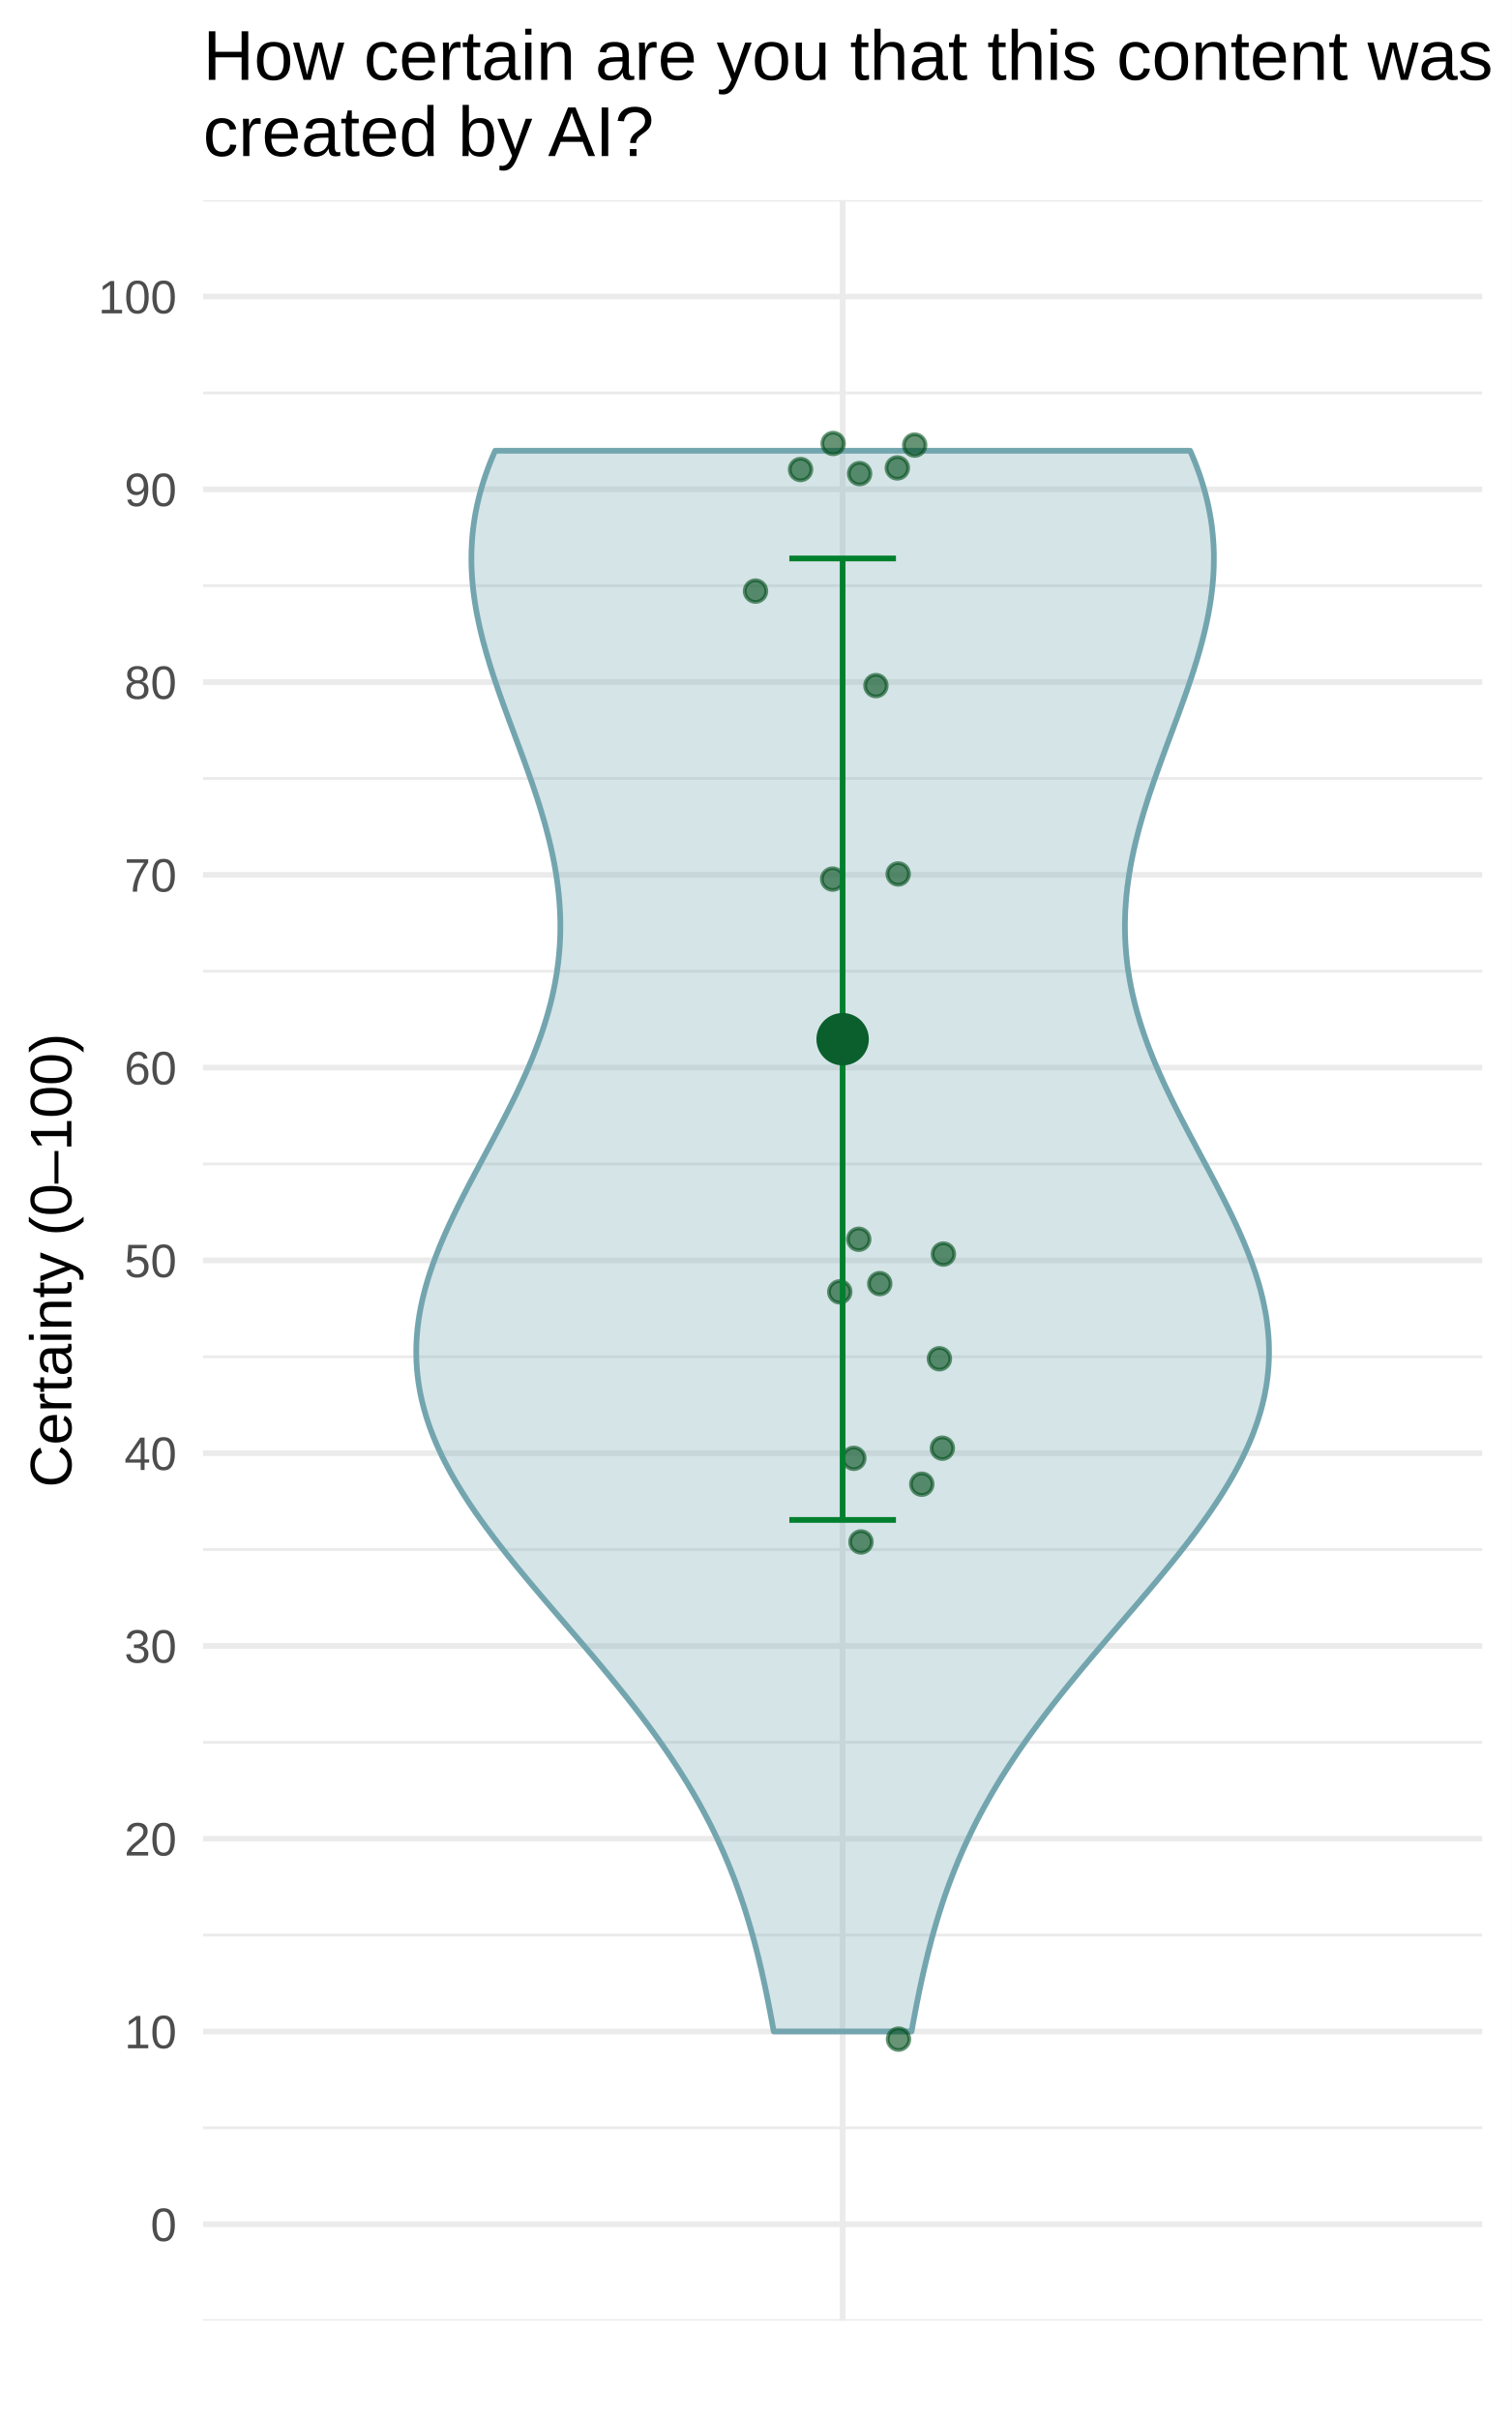
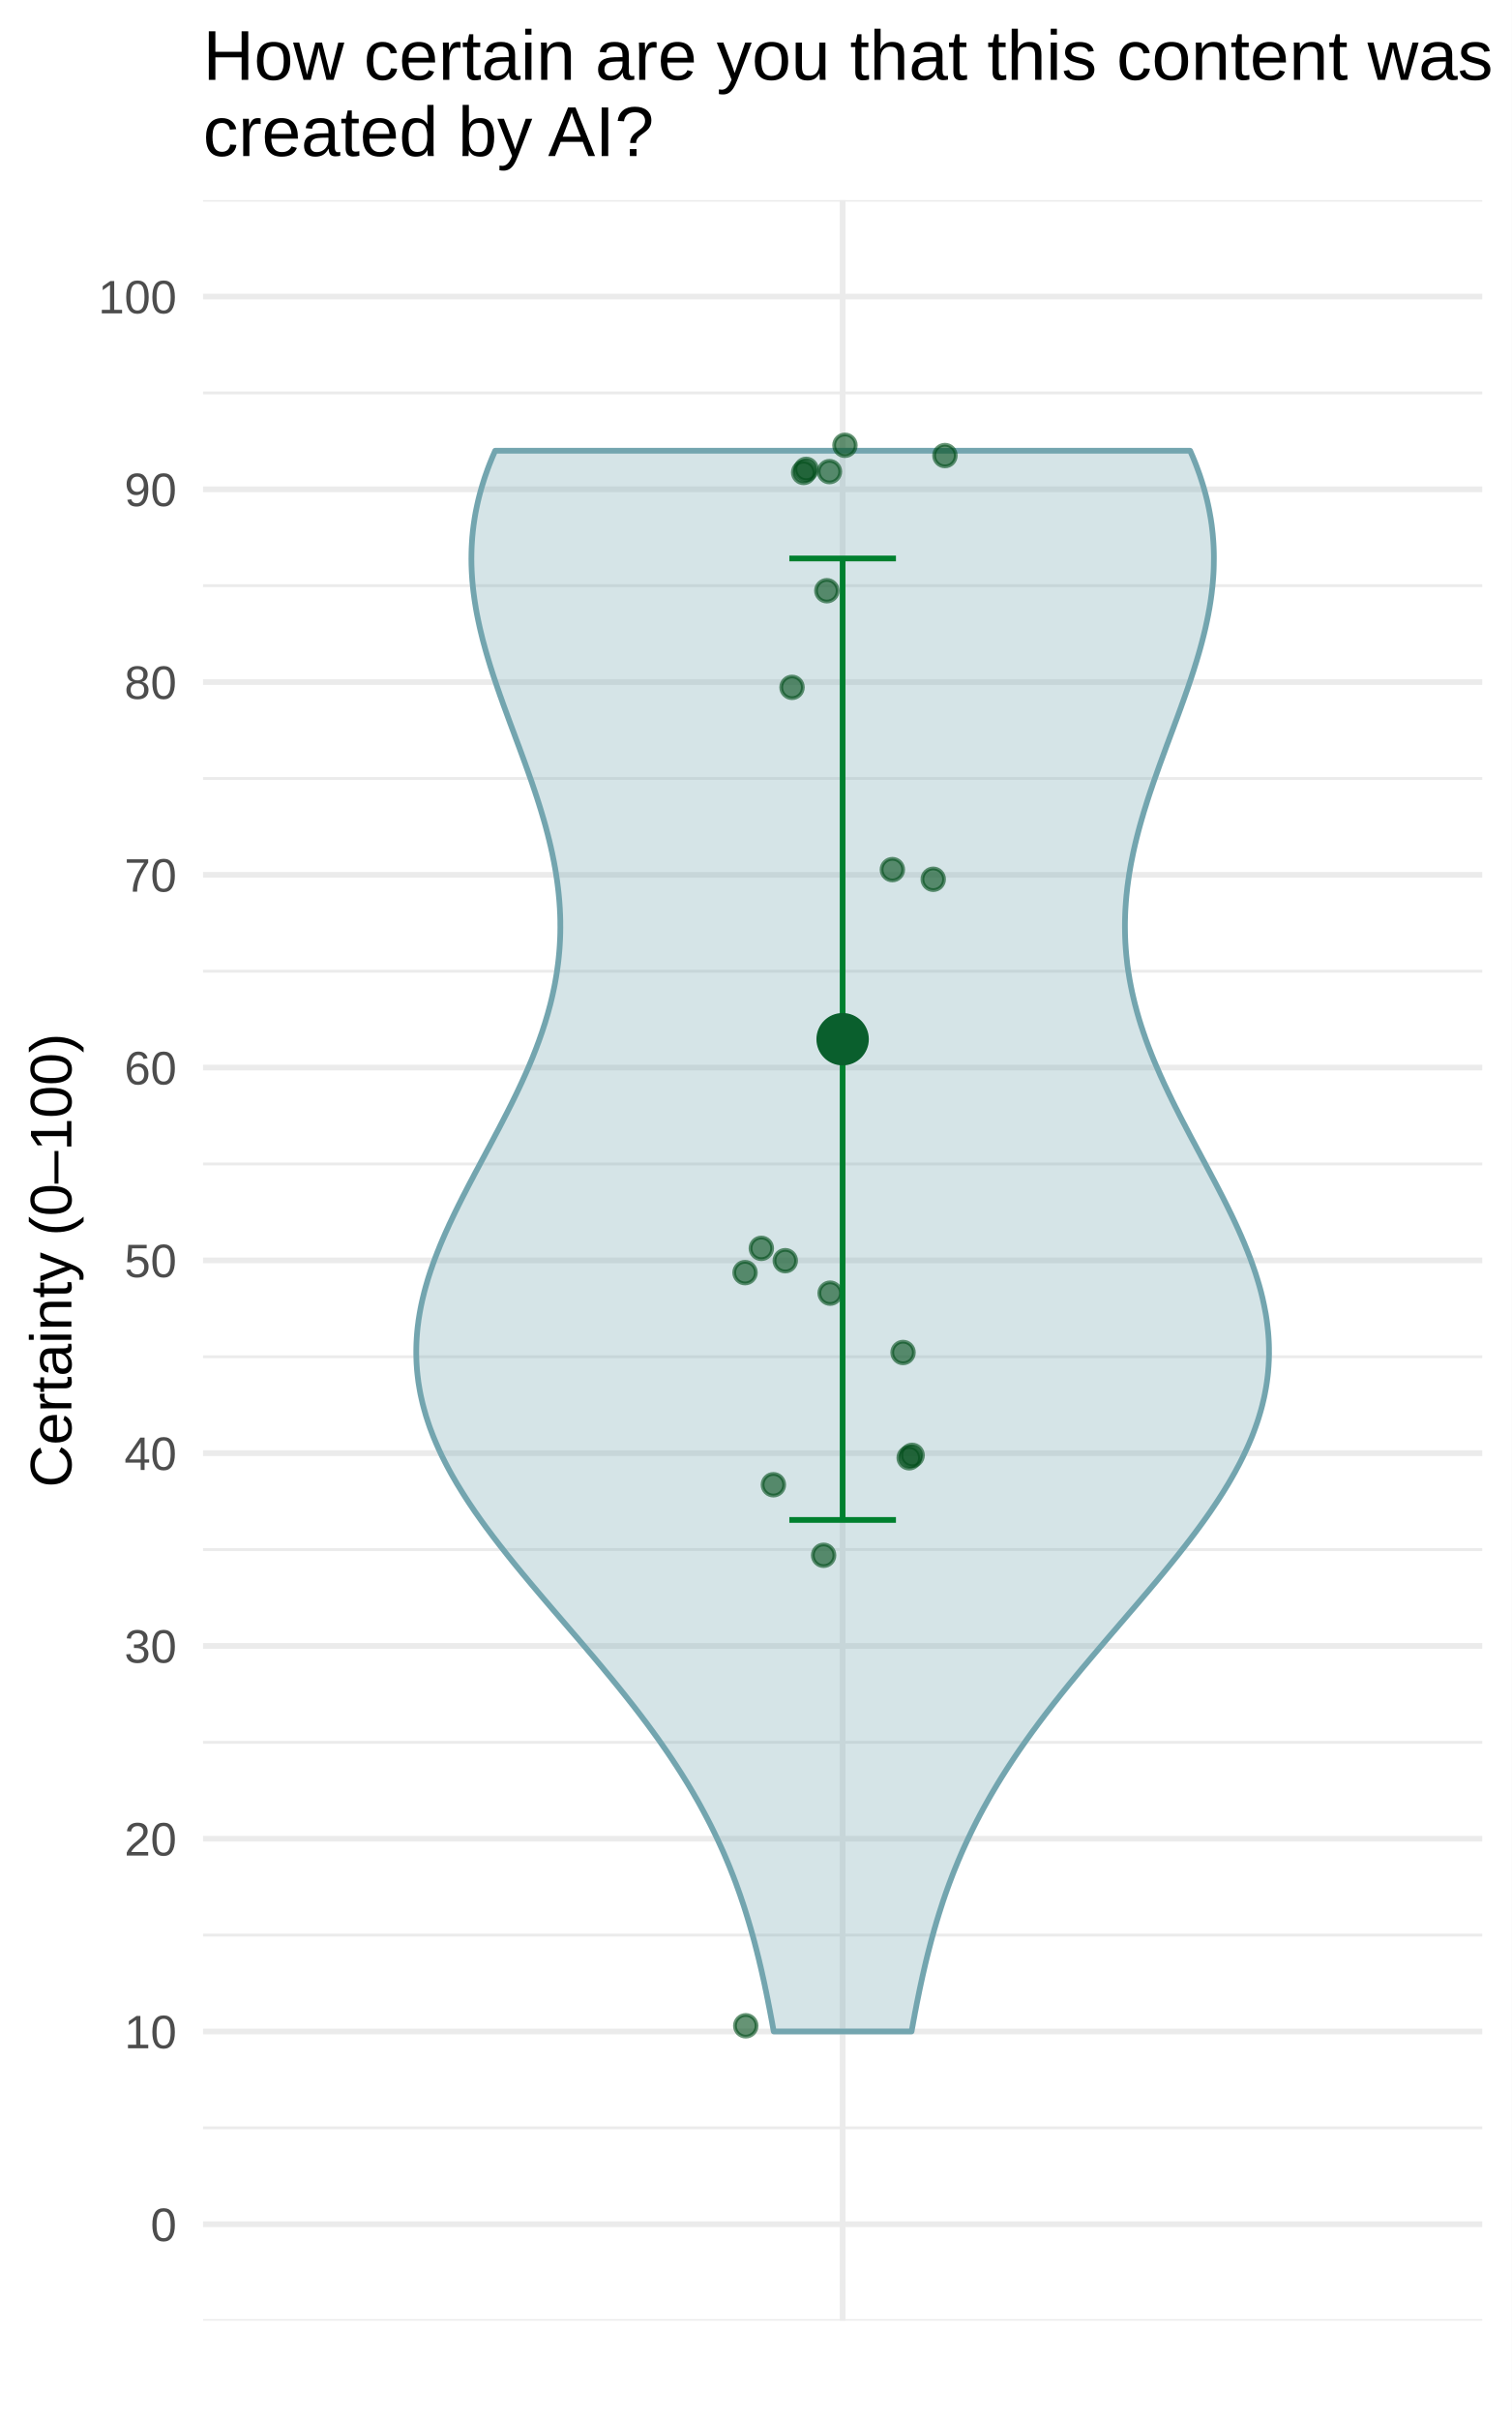
<svg xmlns="http://www.w3.org/2000/svg" width="360.00pt" height="576.00pt" viewBox="0 0 360.00 576.00">
  <g class="svglite">
    <defs>
      <style type="text/css">
    .svglite line, .svglite polyline, .svglite polygon, .svglite path, .svglite rect, .svglite circle {
      fill: none;
      stroke: #000000;
      stroke-linecap: round;
      stroke-linejoin: round;
      stroke-miterlimit: 10.00;
    }
    .svglite text {
      white-space: pre;
    }
    .svglite g.glyphgroup path {
      fill: inherit;
      stroke: none;
    }
  </style>
    </defs>
    <rect width="100%" height="100%" style="stroke: none; fill: #FFFFFF;" />
    <defs>
      <clipPath id="cpMC4wMHwzNjAuMDB8MC4wMHw1NzYuMDA=">
        <rect x="0.00" y="0.00" width="360.00" height="576.00" />
      </clipPath>
    </defs>
    <g clip-path="url(#cpMC4wMHwzNjAuMDB8MC4wMHw1NzYuMDA=)">
      <rect x="0" y="0.00" width="360.00" height="576.00" style="stroke-width: 1.36; stroke: none; fill: #FFFFFF;" />
    </g>
    <defs>
      <clipPath id="cpNDguMzZ8MzUzLjAzfDQ3LjY2fDU1Mi41Nw==">
        <rect x="48.36" y="47.66" width="304.67" height="504.91" />
      </clipPath>
    </defs>
    <g clip-path="url(#cpNDguMzZ8MzUzLjAzfDQ3LjY2fDU1Mi41Nw==)">
      <polyline points="48.36,552.57 353.03,552.57 " style="stroke-width: 0.68; stroke: #EBEBEB; stroke-linecap: butt;" />
      <polyline points="48.36,506.67 353.03,506.67 " style="stroke-width: 0.68; stroke: #EBEBEB; stroke-linecap: butt;" />
      <polyline points="48.36,460.77 353.03,460.77 " style="stroke-width: 0.68; stroke: #EBEBEB; stroke-linecap: butt;" />
      <polyline points="48.36,414.87 353.03,414.87 " style="stroke-width: 0.68; stroke: #EBEBEB; stroke-linecap: butt;" />
      <polyline points="48.36,368.97 353.03,368.97 " style="stroke-width: 0.68; stroke: #EBEBEB; stroke-linecap: butt;" />
      <polyline points="48.36,323.07 353.03,323.07 " style="stroke-width: 0.68; stroke: #EBEBEB; stroke-linecap: butt;" />
      <polyline points="48.36,277.16 353.03,277.16 " style="stroke-width: 0.68; stroke: #EBEBEB; stroke-linecap: butt;" />
      <polyline points="48.36,231.26 353.03,231.26 " style="stroke-width: 0.68; stroke: #EBEBEB; stroke-linecap: butt;" />
      <polyline points="48.36,185.36 353.03,185.36 " style="stroke-width: 0.68; stroke: #EBEBEB; stroke-linecap: butt;" />
      <polyline points="48.36,139.46 353.03,139.46 " style="stroke-width: 0.68; stroke: #EBEBEB; stroke-linecap: butt;" />
      <polyline points="48.36,93.56 353.03,93.56 " style="stroke-width: 0.68; stroke: #EBEBEB; stroke-linecap: butt;" />
      <polyline points="48.36,47.66 353.03,47.66 " style="stroke-width: 0.68; stroke: #EBEBEB; stroke-linecap: butt;" />
      <polyline points="48.36,529.62 353.03,529.62 " style="stroke-width: 1.36; stroke: #EBEBEB; stroke-linecap: butt;" />
      <polyline points="48.36,483.72 353.03,483.72 " style="stroke-width: 1.36; stroke: #EBEBEB; stroke-linecap: butt;" />
      <polyline points="48.36,437.82 353.03,437.82 " style="stroke-width: 1.36; stroke: #EBEBEB; stroke-linecap: butt;" />
      <polyline points="48.36,391.92 353.03,391.92 " style="stroke-width: 1.36; stroke: #EBEBEB; stroke-linecap: butt;" />
      <polyline points="48.36,346.02 353.03,346.02 " style="stroke-width: 1.36; stroke: #EBEBEB; stroke-linecap: butt;" />
      <polyline points="48.36,300.12 353.03,300.12 " style="stroke-width: 1.36; stroke: #EBEBEB; stroke-linecap: butt;" />
      <polyline points="48.36,254.21 353.03,254.21 " style="stroke-width: 1.36; stroke: #EBEBEB; stroke-linecap: butt;" />
      <polyline points="48.36,208.31 353.03,208.31 " style="stroke-width: 1.36; stroke: #EBEBEB; stroke-linecap: butt;" />
      <polyline points="48.36,162.41 353.03,162.41 " style="stroke-width: 1.36; stroke: #EBEBEB; stroke-linecap: butt;" />
      <polyline points="48.36,116.51 353.03,116.51 " style="stroke-width: 1.36; stroke: #EBEBEB; stroke-linecap: butt;" />
      <polyline points="48.36,70.61 353.03,70.61 " style="stroke-width: 1.36; stroke: #EBEBEB; stroke-linecap: butt;" />
      <polyline points="200.69,552.57 200.69,47.66 " style="stroke-width: 1.36; stroke: #EBEBEB; stroke-linecap: butt;" />
      <polygon points="184.28,483.72 184.14,482.98 184.01,482.25 183.88,481.51 183.74,480.77 183.60,480.04 183.46,479.30 183.32,478.56 183.18,477.83 183.03,477.09 182.89,476.35 182.74,475.62 182.59,474.88 182.44,474.14 182.28,473.41 182.13,472.67 181.97,471.93 181.81,471.20 181.64,470.46 181.48,469.73 181.31,468.99 181.14,468.25 180.96,467.52 180.79,466.78 180.61,466.04 180.42,465.31 180.24,464.57 180.05,463.83 179.86,463.10 179.67,462.36 179.47,461.62 179.27,460.89 179.06,460.15 178.85,459.41 178.64,458.68 178.42,457.94 178.20,457.20 177.98,456.47 177.75,455.73 177.52,454.99 177.29,454.26 177.05,453.52 176.80,452.78 176.55,452.05 176.30,451.31 176.04,450.57 175.78,449.84 175.51,449.10 175.25,448.36 174.97,447.63 174.69,446.89 174.40,446.15 174.11,445.42 173.82,444.68 173.52,443.95 173.21,443.21 172.90,442.47 172.59,441.74 172.27,441.00 171.94,440.26 171.61,439.53 171.27,438.79 170.93,438.05 170.58,437.32 170.23,436.58 169.87,435.84 169.51,435.11 169.14,434.37 168.76,433.63 168.38,432.90 167.99,432.16 167.60,431.42 167.20,430.69 166.80,429.95 166.39,429.21 165.98,428.48 165.55,427.74 165.13,427.00 164.70,426.27 164.26,425.53 163.82,424.79 163.37,424.06 162.91,423.32 162.45,422.58 161.99,421.85 161.51,421.11 161.04,420.37 160.55,419.64 160.07,418.90 159.57,418.16 159.08,417.43 158.57,416.69 158.06,415.96 157.55,415.22 157.03,414.48 156.51,413.75 155.97,413.01 155.44,412.27 154.90,411.54 154.36,410.80 153.81,410.06 153.25,409.33 152.70,408.59 152.13,407.85 151.57,407.12 151.00,406.38 150.42,405.64 149.84,404.91 149.26,404.17 148.67,403.43 148.08,402.70 147.49,401.96 146.89,401.22 146.29,400.49 145.69,399.75 145.08,399.01 144.47,398.28 143.86,397.54 143.25,396.80 142.63,396.07 142.01,395.33 141.39,394.59 140.77,393.86 140.14,393.12 139.52,392.38 138.89,391.65 138.26,390.91 137.63,390.17 137.00,389.44 136.36,388.70 135.73,387.97 135.10,387.23 134.46,386.49 133.83,385.76 133.20,385.02 132.56,384.28 131.93,383.55 131.30,382.81 130.67,382.07 130.04,381.34 129.41,380.60 128.78,379.86 128.16,379.13 127.54,378.39 126.91,377.65 126.30,376.92 125.68,376.18 125.07,375.44 124.45,374.71 123.85,373.97 123.24,373.23 122.64,372.50 122.04,371.76 121.45,371.02 120.86,370.29 120.28,369.55 119.70,368.81 119.12,368.08 118.55,367.34 117.98,366.60 117.42,365.87 116.87,365.13 116.32,364.39 115.77,363.66 115.23,362.92 114.70,362.19 114.18,361.45 113.66,360.71 113.14,359.98 112.64,359.24 112.14,358.50 111.65,357.77 111.17,357.03 110.69,356.29 110.23,355.56 109.77,354.82 109.32,354.08 108.87,353.35 108.44,352.61 108.01,351.87 107.59,351.14 107.18,350.40 106.78,349.66 106.39,348.93 106.01,348.19 105.64,347.45 105.27,346.72 104.92,345.98 104.57,345.24 104.25,344.51 103.92,343.77 103.61,343.03 103.30,342.30 103.01,341.56 102.73,340.82 102.45,340.09 102.19,339.35 101.94,338.61 101.70,337.88 101.46,337.14 101.25,336.40 101.04,335.67 100.84,334.93 100.74,334.54 100.65,334.20 100.48,333.46 100.31,332.72 100.15,331.99 100.01,331.25 99.88,330.51 99.76,329.78 99.64,329.04 99.55,328.30 99.46,327.57 99.38,326.83 99.31,326.09 99.26,325.36 99.21,324.62 99.18,323.88 99.16,323.15 99.14,322.41 99.14,321.67 99.15,320.94 99.17,320.20 99.20,319.46 99.24,318.73 99.29,317.99 99.35,317.25 99.42,316.52 99.50,315.78 99.60,315.04 99.69,314.31 99.81,313.57 99.93,312.83 100.06,312.10 100.20,311.36 100.35,310.62 100.51,309.89 100.68,309.15 100.86,308.42 101.04,307.68 101.24,306.94 101.44,306.21 101.66,305.47 101.87,304.73 102.10,304.00 102.34,303.26 102.58,302.52 102.84,301.79 103.09,301.05 103.36,300.31 103.63,299.58 103.92,298.84 104.20,298.10 104.50,297.37 104.79,296.63 105.10,295.89 105.26,295.52 105.41,295.16 105.73,294.42 106.05,293.68 106.38,292.95 106.72,292.21 107.05,291.47 107.40,290.74 107.75,290.00 108.10,289.26 108.45,288.53 108.82,287.79 109.18,287.05 109.55,286.32 109.92,285.58 110.29,284.84 110.67,284.11 111.05,283.37 111.43,282.63 111.81,281.90 112.20,281.16 112.59,280.43 112.97,279.69 113.36,278.95 113.76,278.22 114.15,277.48 114.54,276.74 114.93,276.01 115.33,275.27 115.72,274.53 116.11,273.80 116.51,273.06 116.90,272.32 117.29,271.59 117.68,270.85 118.07,270.11 118.46,269.38 118.85,268.64 119.23,267.90 119.61,267.17 119.99,266.43 120.37,265.69 120.75,264.96 121.12,264.22 121.49,263.48 121.86,262.75 122.22,262.01 122.58,261.27 122.94,260.54 123.29,259.80 123.64,259.06 123.98,258.33 124.33,257.59 124.66,256.85 124.99,256.12 125.32,255.38 125.64,254.64 125.96,253.91 126.27,253.17 126.58,252.44 126.88,251.70 127.17,250.96 127.46,250.23 127.75,249.49 128.02,248.75 128.30,248.02 128.56,247.28 128.82,246.54 129.08,245.81 129.32,245.07 129.56,244.33 129.80,243.60 130.02,242.86 130.24,242.12 130.46,241.39 130.66,240.65 130.86,239.91 131.06,239.18 131.24,238.44 131.42,237.70 131.59,236.97 131.75,236.23 131.91,235.49 132.06,234.76 132.20,234.02 132.33,233.28 132.46,232.55 132.58,231.81 132.69,231.07 132.79,230.34 132.89,229.60 132.98,228.86 133.06,228.13 133.13,227.39 133.20,226.66 133.26,225.92 133.31,225.18 133.35,224.45 133.39,223.71 133.42,222.97 133.44,222.24 133.45,221.50 133.46,220.76 133.45,220.03 133.45,219.29 133.43,218.55 133.41,217.82 133.37,217.08 133.34,216.34 133.29,215.61 133.24,214.87 133.18,214.13 133.11,213.40 133.04,212.66 132.96,211.92 132.87,211.19 132.78,210.45 132.68,209.71 132.57,208.98 132.46,208.24 132.34,207.50 132.22,206.77 132.08,206.03 131.95,205.29 131.80,204.56 131.65,203.82 131.50,203.08 131.33,202.35 131.17,201.61 130.99,200.87 130.82,200.14 130.63,199.40 130.45,198.67 130.25,197.93 130.06,197.19 129.86,196.46 129.65,195.72 129.44,194.98 129.22,194.25 129.00,193.51 128.78,192.77 128.55,192.04 128.32,191.30 128.08,190.56 127.85,189.83 127.60,189.09 127.36,188.35 127.11,187.62 126.86,186.88 126.61,186.14 126.35,185.41 126.09,184.67 125.83,183.93 125.57,183.20 125.30,182.46 125.04,181.72 124.77,180.99 124.50,180.25 124.23,179.51 123.96,178.78 123.69,178.04 123.41,177.30 123.14,176.57 122.86,175.83 122.59,175.09 122.32,174.36 122.04,173.62 121.77,172.89 121.49,172.15 121.22,171.41 120.95,170.68 120.68,169.94 120.41,169.20 120.14,168.47 119.87,167.73 119.61,166.99 119.35,166.26 119.08,165.52 118.83,164.78 118.57,164.05 118.32,163.31 118.07,162.57 117.82,161.84 117.57,161.10 117.33,160.36 117.10,159.63 116.86,158.89 116.63,158.15 116.41,157.42 116.19,156.68 115.97,155.94 115.76,155.21 115.55,154.47 115.35,153.73 115.15,153.00 114.95,152.26 114.77,151.52 114.59,150.79 114.41,150.05 114.24,149.31 114.08,148.58 113.92,147.84 113.77,147.10 113.62,146.37 113.48,145.63 113.35,144.90 113.23,144.16 113.11,143.42 113.00,142.69 112.90,141.95 112.80,141.21 112.71,140.48 112.63,139.74 112.56,139.00 112.49,138.27 112.44,137.53 112.39,136.79 112.35,136.06 112.32,135.32 112.29,134.58 112.28,133.85 112.27,133.11 112.28,132.37 112.29,131.64 112.31,130.90 112.34,130.16 112.38,129.43 112.43,128.69 112.48,127.95 112.55,127.22 112.62,126.48 112.71,125.74 112.72,125.69 112.80,125.01 112.91,124.27 113.02,123.53 113.14,122.80 113.27,122.06 113.42,121.32 113.57,120.59 113.73,119.85 113.90,119.11 114.08,118.38 114.27,117.64 114.47,116.91 114.68,116.17 114.90,115.43 115.13,114.70 115.36,113.96 115.61,113.22 115.87,112.49 116.13,111.75 116.41,111.01 116.69,110.28 116.99,109.54 117.29,108.80 117.61,108.07 117.93,107.33 283.46,107.33 283.78,108.07 284.10,108.80 284.40,109.54 284.70,110.28 284.98,111.01 285.25,111.75 285.52,112.49 285.78,113.22 286.02,113.96 286.26,114.70 286.49,115.43 286.71,116.17 286.92,116.91 287.12,117.64 287.31,118.38 287.49,119.11 287.66,119.85 287.82,120.59 287.97,121.32 288.11,122.06 288.24,122.80 288.37,123.53 288.48,124.27 288.59,125.01 288.67,125.69 288.68,125.74 288.76,126.48 288.84,127.22 288.90,127.95 288.96,128.69 289.01,129.43 289.05,130.16 289.08,130.90 289.10,131.64 289.11,132.37 289.11,133.11 289.10,133.85 289.09,134.58 289.07,135.32 289.04,136.06 289.00,136.79 288.95,137.53 288.89,138.27 288.83,139.00 288.76,139.74 288.67,140.48 288.59,141.21 288.49,141.95 288.39,142.69 288.28,143.42 288.16,144.16 288.04,144.90 287.90,145.63 287.77,146.37 287.62,147.10 287.47,147.84 287.31,148.58 287.15,149.31 286.98,150.05 286.80,150.79 286.62,151.52 286.43,152.26 286.24,153.00 286.04,153.73 285.84,154.47 285.63,155.21 285.42,155.94 285.20,156.68 284.98,157.42 284.75,158.15 284.52,158.89 284.29,159.63 284.05,160.36 283.81,161.10 283.57,161.84 283.32,162.57 283.07,163.31 282.82,164.05 282.56,164.78 282.30,165.52 282.04,166.26 281.78,166.99 281.51,167.73 281.25,168.47 280.98,169.20 280.71,169.94 280.44,170.68 280.17,171.41 279.89,172.15 279.62,172.89 279.35,173.62 279.07,174.36 278.80,175.09 278.52,175.83 278.25,176.57 277.97,177.30 277.70,178.04 277.43,178.78 277.16,179.51 276.89,180.25 276.62,180.99 276.35,181.72 276.08,182.46 275.82,183.20 275.56,183.93 275.30,184.67 275.04,185.41 274.78,186.14 274.53,186.88 274.28,187.62 274.03,188.35 273.78,189.09 273.54,189.83 273.30,190.56 273.07,191.30 272.84,192.04 272.61,192.77 272.38,193.51 272.17,194.25 271.95,194.98 271.74,195.72 271.53,196.46 271.33,197.19 271.13,197.93 270.94,198.67 270.75,199.40 270.57,200.14 270.39,200.87 270.22,201.61 270.05,202.35 269.89,203.08 269.74,203.82 269.59,204.56 269.44,205.29 269.30,206.03 269.17,206.77 269.05,207.50 268.92,208.24 268.82,208.98 268.71,209.71 268.61,210.45 268.51,211.19 268.43,211.92 268.35,212.66 268.27,213.40 268.21,214.13 268.15,214.87 268.10,215.61 268.05,216.34 268.01,217.08 267.98,217.82 267.96,218.55 267.94,219.29 267.93,220.03 267.93,220.76 267.94,221.50 267.95,222.24 267.97,222.97 268.00,223.71 268.03,224.45 268.08,225.18 268.13,225.92 268.19,226.66 268.25,227.39 268.33,228.13 268.41,228.86 268.49,229.60 268.59,230.34 268.69,231.07 268.81,231.81 268.93,232.55 269.05,233.28 269.19,234.02 269.33,234.76 269.48,235.49 269.63,236.23 269.80,236.97 269.97,237.70 270.15,238.44 270.33,239.18 270.53,239.91 270.72,240.65 270.93,241.39 271.14,242.12 271.36,242.86 271.59,243.60 271.82,244.33 272.07,245.07 272.31,245.81 272.57,246.54 272.82,247.28 273.09,248.02 273.36,248.75 273.64,249.49 273.93,250.23 274.21,250.96 274.51,251.70 274.81,252.44 275.12,253.17 275.43,253.91 275.75,254.64 276.07,255.38 276.39,256.12 276.73,256.85 277.06,257.59 277.40,258.33 277.75,259.06 278.10,259.80 278.45,260.54 278.81,261.27 279.16,262.01 279.53,262.75 279.89,263.48 280.27,264.22 280.64,264.96 281.01,265.69 281.39,266.43 281.77,267.17 282.16,267.90 282.54,268.64 282.93,269.38 283.31,270.11 283.70,270.85 284.09,271.59 284.49,272.32 284.88,273.06 285.27,273.80 285.67,274.53 286.06,275.27 286.45,276.01 286.85,276.74 287.24,277.48 287.63,278.22 288.02,278.95 288.41,279.69 288.80,280.43 289.19,281.16 289.58,281.90 289.96,282.63 290.34,283.37 290.72,284.11 291.10,284.84 291.47,285.58 291.84,286.32 292.21,287.05 292.57,287.79 292.93,288.53 293.29,289.26 293.64,290.00 293.99,290.74 294.33,291.47 294.67,292.21 295.01,292.95 295.33,293.68 295.66,294.42 295.97,295.16 296.13,295.52 296.29,295.89 296.59,296.63 296.89,297.37 297.19,298.10 297.47,298.84 297.76,299.58 298.03,300.31 298.29,301.05 298.55,301.79 298.80,302.52 299.05,303.26 299.28,304.00 299.51,304.73 299.73,305.47 299.95,306.21 300.15,306.94 300.35,307.68 300.53,308.42 300.71,309.15 300.87,309.89 301.03,310.62 301.18,311.36 301.32,312.10 301.46,312.83 301.58,313.57 301.69,314.31 301.79,315.04 301.88,315.78 301.96,316.52 302.04,317.25 302.10,317.99 302.15,318.73 302.19,319.46 302.22,320.20 302.24,320.94 302.24,321.67 302.25,322.41 302.23,323.15 302.21,323.88 302.17,324.62 302.13,325.36 302.07,326.09 302.01,326.83 301.93,327.57 301.84,328.30 301.74,329.04 301.63,329.78 301.51,330.51 301.37,331.25 301.23,331.99 301.08,332.72 300.91,333.46 300.73,334.20 300.65,334.54 300.55,334.93 300.35,335.67 300.14,336.40 299.92,337.14 299.69,337.88 299.45,338.61 299.19,339.35 298.93,340.09 298.66,340.82 298.38,341.56 298.09,342.30 297.78,343.03 297.47,343.77 297.14,344.51 296.81,345.24 296.46,345.98 296.11,346.72 295.75,347.45 295.38,348.19 295.00,348.93 294.60,349.66 294.21,350.40 293.79,351.14 293.38,351.87 292.95,352.61 292.52,353.35 292.07,354.08 291.62,354.82 291.16,355.56 290.69,356.29 290.22,357.03 289.73,357.77 289.24,358.50 288.74,359.24 288.24,359.98 287.73,360.71 287.21,361.45 286.68,362.19 286.15,362.92 285.61,363.66 285.07,364.39 284.52,365.13 283.96,365.87 283.41,366.60 282.84,367.34 282.27,368.08 281.69,368.81 281.11,369.55 280.53,370.29 279.94,371.02 279.34,371.76 278.74,372.50 278.14,373.23 277.54,373.97 276.93,374.71 276.32,375.44 275.71,376.18 275.09,376.92 274.47,377.65 273.85,378.39 273.23,379.13 272.60,379.86 271.97,380.60 271.35,381.34 270.72,382.07 270.09,382.81 269.45,383.55 268.82,384.28 268.19,385.02 267.56,385.76 266.92,386.49 266.29,387.23 265.66,387.97 265.02,388.70 264.39,389.44 263.76,390.17 263.13,390.91 262.50,391.65 261.87,392.38 261.25,393.12 260.62,393.86 260.00,394.59 259.38,395.33 258.76,396.07 258.14,396.80 257.52,397.54 256.91,398.28 256.30,399.01 255.70,399.75 255.09,400.49 254.49,401.22 253.90,401.96 253.30,402.70 252.71,403.43 252.13,404.17 251.54,404.91 250.96,405.64 250.39,406.38 249.82,407.12 249.25,407.85 248.69,408.59 248.13,409.33 247.58,410.06 247.03,410.80 246.49,411.54 245.94,412.27 245.41,413.01 244.88,413.75 244.36,414.48 243.84,415.22 243.32,415.96 242.81,416.69 242.31,417.43 241.81,418.16 241.32,418.90 240.83,419.64 240.35,420.37 239.87,421.11 239.40,421.85 238.94,422.58 238.47,423.32 238.02,424.06 237.57,424.79 237.13,425.53 236.69,426.27 236.26,427.00 235.83,427.74 235.41,428.48 235.00,429.21 234.59,429.95 234.18,430.69 233.79,431.42 233.39,432.16 233.01,432.90 232.62,433.63 232.25,434.37 231.88,435.11 231.52,435.84 231.16,436.58 230.81,437.32 230.46,438.05 230.12,438.79 229.78,439.53 229.45,440.26 229.12,441.00 228.80,441.74 228.49,442.47 228.17,443.21 227.87,443.95 227.57,444.68 227.27,445.42 226.98,446.15 226.70,446.89 226.42,447.63 226.14,448.36 225.87,449.10 225.60,449.84 225.34,450.57 225.08,451.31 224.83,452.05 224.58,452.78 224.34,453.52 224.10,454.26 223.87,454.99 223.63,455.73 223.41,456.47 223.18,457.20 222.96,457.94 222.75,458.68 222.53,459.41 222.33,460.15 222.12,460.89 221.92,461.62 221.72,462.36 221.53,463.10 221.34,463.83 221.15,464.57 220.96,465.31 220.78,466.04 220.60,466.78 220.42,467.52 220.25,468.25 220.08,468.99 219.91,469.73 219.74,470.46 219.58,471.20 219.42,471.93 219.26,472.67 219.10,473.41 218.95,474.14 218.80,474.88 218.65,475.62 218.50,476.35 218.35,477.09 218.21,477.83 218.07,478.56 217.92,479.30 217.79,480.04 217.65,480.77 217.51,481.51 217.38,482.25 217.24,482.98 217.11,483.72 184.28,483.72 " style="stroke-width: 1.36; stroke: #73A5AF; stroke-linecap: butt; fill: #73A5AF; fill-opacity: 0.30;" />
-       <circle cx="190.67" cy="111.80" r="2.58" style="stroke-width: 0.90; stroke: #004D1A; stroke-opacity: 0.60; fill: #004D1A; fill-opacity: 0.60;" />
-       <circle cx="214.00" cy="485.55" r="2.58" style="stroke-width: 0.90; stroke: #004D1A; stroke-opacity: 0.60; fill: #004D1A; fill-opacity: 0.60;" />
-       <circle cx="213.72" cy="111.42" r="2.58" style="stroke-width: 0.90; stroke: #004D1A; stroke-opacity: 0.60; fill: #004D1A; fill-opacity: 0.60;" />
-       <circle cx="213.92" cy="208.10" r="2.58" style="stroke-width: 0.90; stroke: #004D1A; stroke-opacity: 0.60; fill: #004D1A; fill-opacity: 0.60;" />
-       <circle cx="204.53" cy="295.09" r="2.58" style="stroke-width: 0.90; stroke: #004D1A; stroke-opacity: 0.60; fill: #004D1A; fill-opacity: 0.60;" />
-       <circle cx="179.94" cy="140.75" r="2.58" style="stroke-width: 0.90; stroke: #004D1A; stroke-opacity: 0.60; fill: #004D1A; fill-opacity: 0.60;" />
-       <circle cx="224.44" cy="344.84" r="2.58" style="stroke-width: 0.90; stroke: #004D1A; stroke-opacity: 0.60; fill: #004D1A; fill-opacity: 0.60;" />
-       <circle cx="205.06" cy="367.16" r="2.58" style="stroke-width: 0.90; stroke: #004D1A; stroke-opacity: 0.60; fill: #004D1A; fill-opacity: 0.60;" />
-       <circle cx="217.85" cy="105.98" r="2.58" style="stroke-width: 0.90; stroke: #004D1A; stroke-opacity: 0.60; fill: #004D1A; fill-opacity: 0.60;" />
-       <circle cx="224.69" cy="298.61" r="2.58" style="stroke-width: 0.90; stroke: #004D1A; stroke-opacity: 0.60; fill: #004D1A; fill-opacity: 0.60;" />
-       <circle cx="203.36" cy="347.25" r="2.58" style="stroke-width: 0.90; stroke: #004D1A; stroke-opacity: 0.60; fill: #004D1A; fill-opacity: 0.60;" />
-       <circle cx="204.73" cy="112.77" r="2.58" style="stroke-width: 0.90; stroke: #004D1A; stroke-opacity: 0.60; fill: #004D1A; fill-opacity: 0.60;" />
-       <circle cx="198.31" cy="209.33" r="2.58" style="stroke-width: 0.90; stroke: #004D1A; stroke-opacity: 0.60; fill: #004D1A; fill-opacity: 0.60;" />
-       <circle cx="223.74" cy="323.54" r="2.58" style="stroke-width: 0.90; stroke: #004D1A; stroke-opacity: 0.60; fill: #004D1A; fill-opacity: 0.60;" />
-       <circle cx="208.62" cy="163.26" r="2.58" style="stroke-width: 0.90; stroke: #004D1A; stroke-opacity: 0.60; fill: #004D1A; fill-opacity: 0.60;" />
-       <circle cx="219.54" cy="353.41" r="2.58" style="stroke-width: 0.90; stroke: #004D1A; stroke-opacity: 0.60; fill: #004D1A; fill-opacity: 0.60;" />
-       <circle cx="198.43" cy="105.60" r="2.58" style="stroke-width: 0.90; stroke: #004D1A; stroke-opacity: 0.60; fill: #004D1A; fill-opacity: 0.60;" />
-       <circle cx="200.01" cy="307.61" r="2.58" style="stroke-width: 0.90; stroke: #004D1A; stroke-opacity: 0.60; fill: #004D1A; fill-opacity: 0.60;" />
-       <circle cx="209.53" cy="305.65" r="2.58" style="stroke-width: 0.90; stroke: #004D1A; stroke-opacity: 0.60; fill: #004D1A; fill-opacity: 0.60;" />
+       <circle cx="197.55" cy="112.30" r="2.58" style="stroke-width: 0.90; stroke: #004D1A; stroke-opacity: 0.60; fill: #004D1A; fill-opacity: 0.60;" />
+       <circle cx="177.62" cy="482.37" r="2.58" style="stroke-width: 0.90; stroke: #004D1A; stroke-opacity: 0.60; fill: #004D1A; fill-opacity: 0.60;" />
+       <circle cx="192.01" cy="111.76" r="2.58" style="stroke-width: 0.90; stroke: #004D1A; stroke-opacity: 0.60; fill: #004D1A; fill-opacity: 0.60;" />
+       <circle cx="212.54" cy="207.07" r="2.58" style="stroke-width: 0.90; stroke: #004D1A; stroke-opacity: 0.60; fill: #004D1A; fill-opacity: 0.60;" />
+       <circle cx="181.33" cy="297.25" r="2.58" style="stroke-width: 0.90; stroke: #004D1A; stroke-opacity: 0.60; fill: #004D1A; fill-opacity: 0.60;" />
+       <circle cx="196.93" cy="140.66" r="2.58" style="stroke-width: 0.90; stroke: #004D1A; stroke-opacity: 0.60; fill: #004D1A; fill-opacity: 0.60;" />
+       <circle cx="217.24" cy="346.54" r="2.58" style="stroke-width: 0.90; stroke: #004D1A; stroke-opacity: 0.60; fill: #004D1A; fill-opacity: 0.60;" />
+       <circle cx="196.16" cy="370.34" r="2.58" style="stroke-width: 0.90; stroke: #004D1A; stroke-opacity: 0.60; fill: #004D1A; fill-opacity: 0.60;" />
+       <circle cx="201.24" cy="106.03" r="2.58" style="stroke-width: 0.90; stroke: #004D1A; stroke-opacity: 0.60; fill: #004D1A; fill-opacity: 0.60;" />
+       <circle cx="187.03" cy="300.19" r="2.58" style="stroke-width: 0.90; stroke: #004D1A; stroke-opacity: 0.60; fill: #004D1A; fill-opacity: 0.60;" />
+       <circle cx="216.54" cy="347.12" r="2.58" style="stroke-width: 0.90; stroke: #004D1A; stroke-opacity: 0.60; fill: #004D1A; fill-opacity: 0.60;" />
+       <circle cx="191.41" cy="112.50" r="2.58" style="stroke-width: 0.90; stroke: #004D1A; stroke-opacity: 0.60; fill: #004D1A; fill-opacity: 0.60;" />
+       <circle cx="222.27" cy="209.37" r="2.58" style="stroke-width: 0.90; stroke: #004D1A; stroke-opacity: 0.60; fill: #004D1A; fill-opacity: 0.60;" />
+       <circle cx="215.08" cy="322.05" r="2.58" style="stroke-width: 0.90; stroke: #004D1A; stroke-opacity: 0.60; fill: #004D1A; fill-opacity: 0.60;" />
+       <circle cx="188.64" cy="163.67" r="2.58" style="stroke-width: 0.90; stroke: #004D1A; stroke-opacity: 0.60; fill: #004D1A; fill-opacity: 0.60;" />
+       <circle cx="184.20" cy="353.54" r="2.58" style="stroke-width: 0.90; stroke: #004D1A; stroke-opacity: 0.60; fill: #004D1A; fill-opacity: 0.60;" />
+       <circle cx="225.06" cy="108.48" r="2.58" style="stroke-width: 0.90; stroke: #004D1A; stroke-opacity: 0.60; fill: #004D1A; fill-opacity: 0.60;" />
+       <circle cx="197.71" cy="307.92" r="2.58" style="stroke-width: 0.90; stroke: #004D1A; stroke-opacity: 0.60; fill: #004D1A; fill-opacity: 0.60;" />
+       <circle cx="177.45" cy="303.03" r="2.58" style="stroke-width: 0.90; stroke: #004D1A; stroke-opacity: 0.60; fill: #004D1A; fill-opacity: 0.60;" />
      <polyline points="188.00,132.98 213.39,132.98 " style="stroke-width: 1.36; stroke: #00802F; stroke-linecap: butt;" />
      <polyline points="200.69,132.98 200.69,361.92 " style="stroke-width: 1.36; stroke: #00802F; stroke-linecap: butt;" />
      <polyline points="188.00,361.92 213.39,361.92 " style="stroke-width: 1.36; stroke: #00802F; stroke-linecap: butt;" />
      <circle cx="200.69" cy="247.45" r="5.79" style="stroke-width: 0.90; stroke: #0A5F2D; fill: #0A5F2D;" />
    </g>
    <g clip-path="url(#cpMC4wMHwzNjAuMDB8MC4wMHw1NzYuMDA=)">
      <text x="42.08" y="533.63" text-anchor="end" style="font-size: 11.20px;fill: #4D4D4D; font-family: &quot;Arial&quot;;" textLength="6.22px" lengthAdjust="spacingAndGlyphs">0</text>
      <text x="42.08" y="487.73" text-anchor="end" style="font-size: 11.20px;fill: #4D4D4D; font-family: &quot;Arial&quot;;" textLength="12.44px" lengthAdjust="spacingAndGlyphs">10</text>
      <text x="42.08" y="441.83" text-anchor="end" style="font-size: 11.20px;fill: #4D4D4D; font-family: &quot;Arial&quot;;" textLength="12.44px" lengthAdjust="spacingAndGlyphs">20</text>
      <text x="42.08" y="395.92" text-anchor="end" style="font-size: 11.20px;fill: #4D4D4D; font-family: &quot;Arial&quot;;" textLength="12.44px" lengthAdjust="spacingAndGlyphs">30</text>
      <text x="42.08" y="350.02" text-anchor="end" style="font-size: 11.20px;fill: #4D4D4D; font-family: &quot;Arial&quot;;" textLength="12.44px" lengthAdjust="spacingAndGlyphs">40</text>
      <text x="42.08" y="304.12" text-anchor="end" style="font-size: 11.20px;fill: #4D4D4D; font-family: &quot;Arial&quot;;" textLength="12.44px" lengthAdjust="spacingAndGlyphs">50</text>
      <text x="42.08" y="258.22" text-anchor="end" style="font-size: 11.20px;fill: #4D4D4D; font-family: &quot;Arial&quot;;" textLength="12.44px" lengthAdjust="spacingAndGlyphs">60</text>
      <text x="42.08" y="212.32" text-anchor="end" style="font-size: 11.20px;fill: #4D4D4D; font-family: &quot;Arial&quot;;" textLength="12.44px" lengthAdjust="spacingAndGlyphs">70</text>
      <text x="42.08" y="166.42" text-anchor="end" style="font-size: 11.20px;fill: #4D4D4D; font-family: &quot;Arial&quot;;" textLength="12.44px" lengthAdjust="spacingAndGlyphs">80</text>
      <text x="42.08" y="120.52" text-anchor="end" style="font-size: 11.20px;fill: #4D4D4D; font-family: &quot;Arial&quot;;" textLength="12.44px" lengthAdjust="spacingAndGlyphs">90</text>
      <text x="42.08" y="74.62" text-anchor="end" style="font-size: 11.20px;fill: #4D4D4D; font-family: &quot;Arial&quot;;" textLength="18.66px" lengthAdjust="spacingAndGlyphs">100</text>
      <text transform="translate(17.00,300.12) rotate(-90)" text-anchor="middle" style="font-size: 14.00px; font-family: &quot;Arial&quot;;" textLength="108.11px" lengthAdjust="spacingAndGlyphs">Certainty (0–100)</text>
      <text x="48.36" y="19.01" style="font-size: 16.80px; font-family: &quot;Arial&quot;;" textLength="311.97px" lengthAdjust="spacingAndGlyphs">How certain are you that this content was </text>
      <text x="48.36" y="37.15" style="font-size: 16.80px; font-family: &quot;Arial&quot;;" textLength="107.44px" lengthAdjust="spacingAndGlyphs">created by AI?</text>
    </g>
  </g>
</svg>
